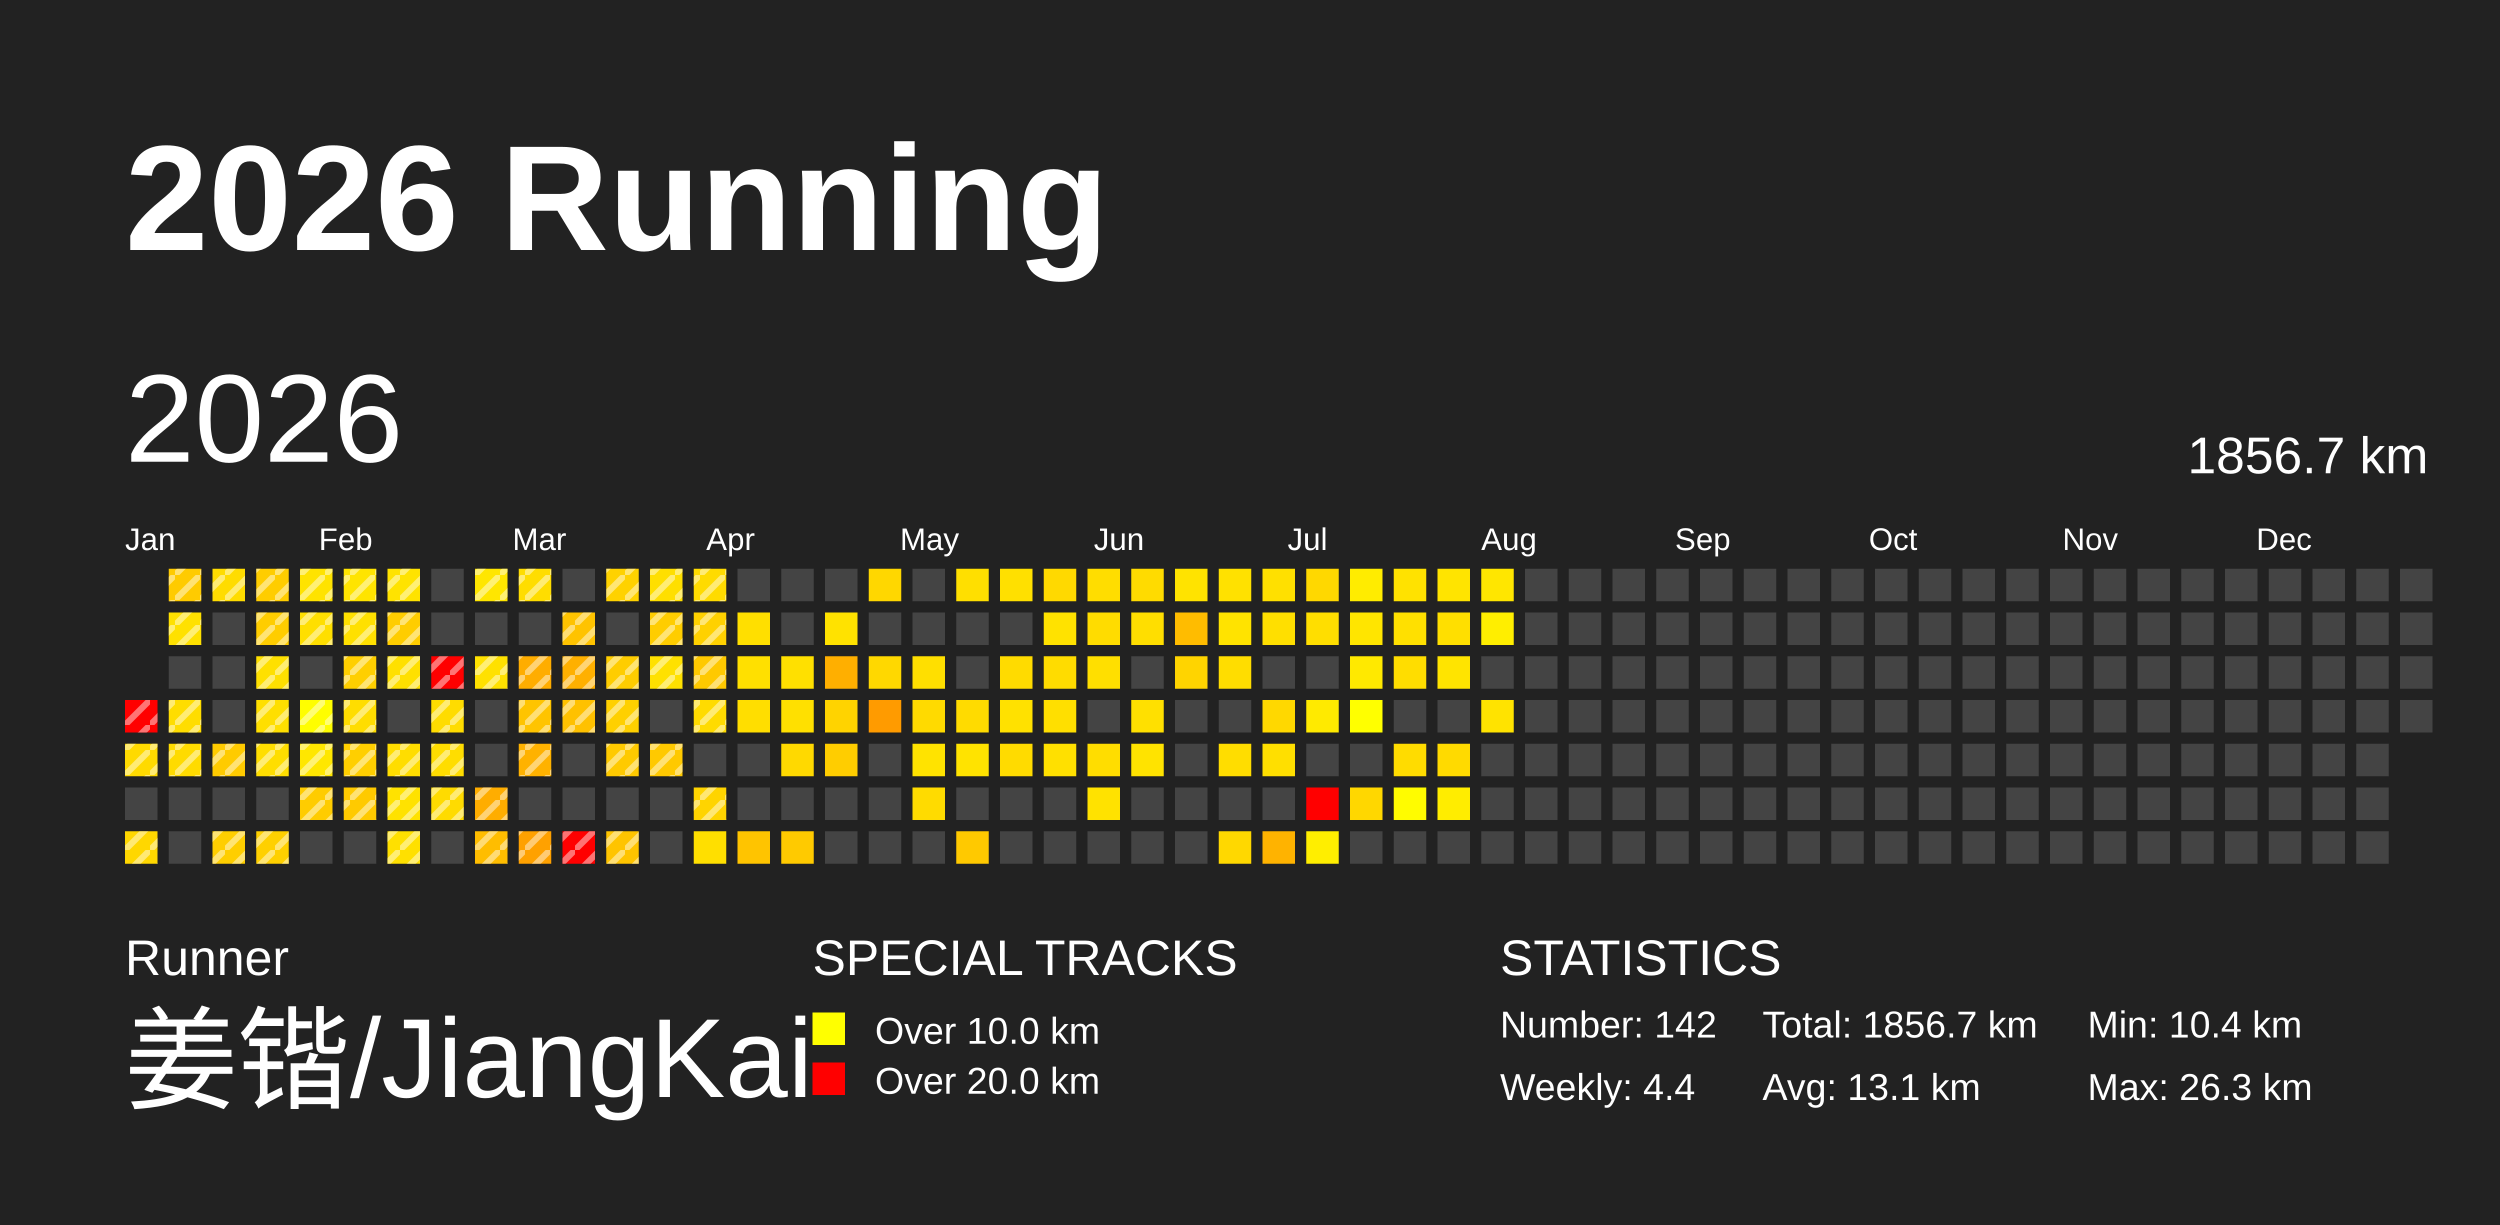
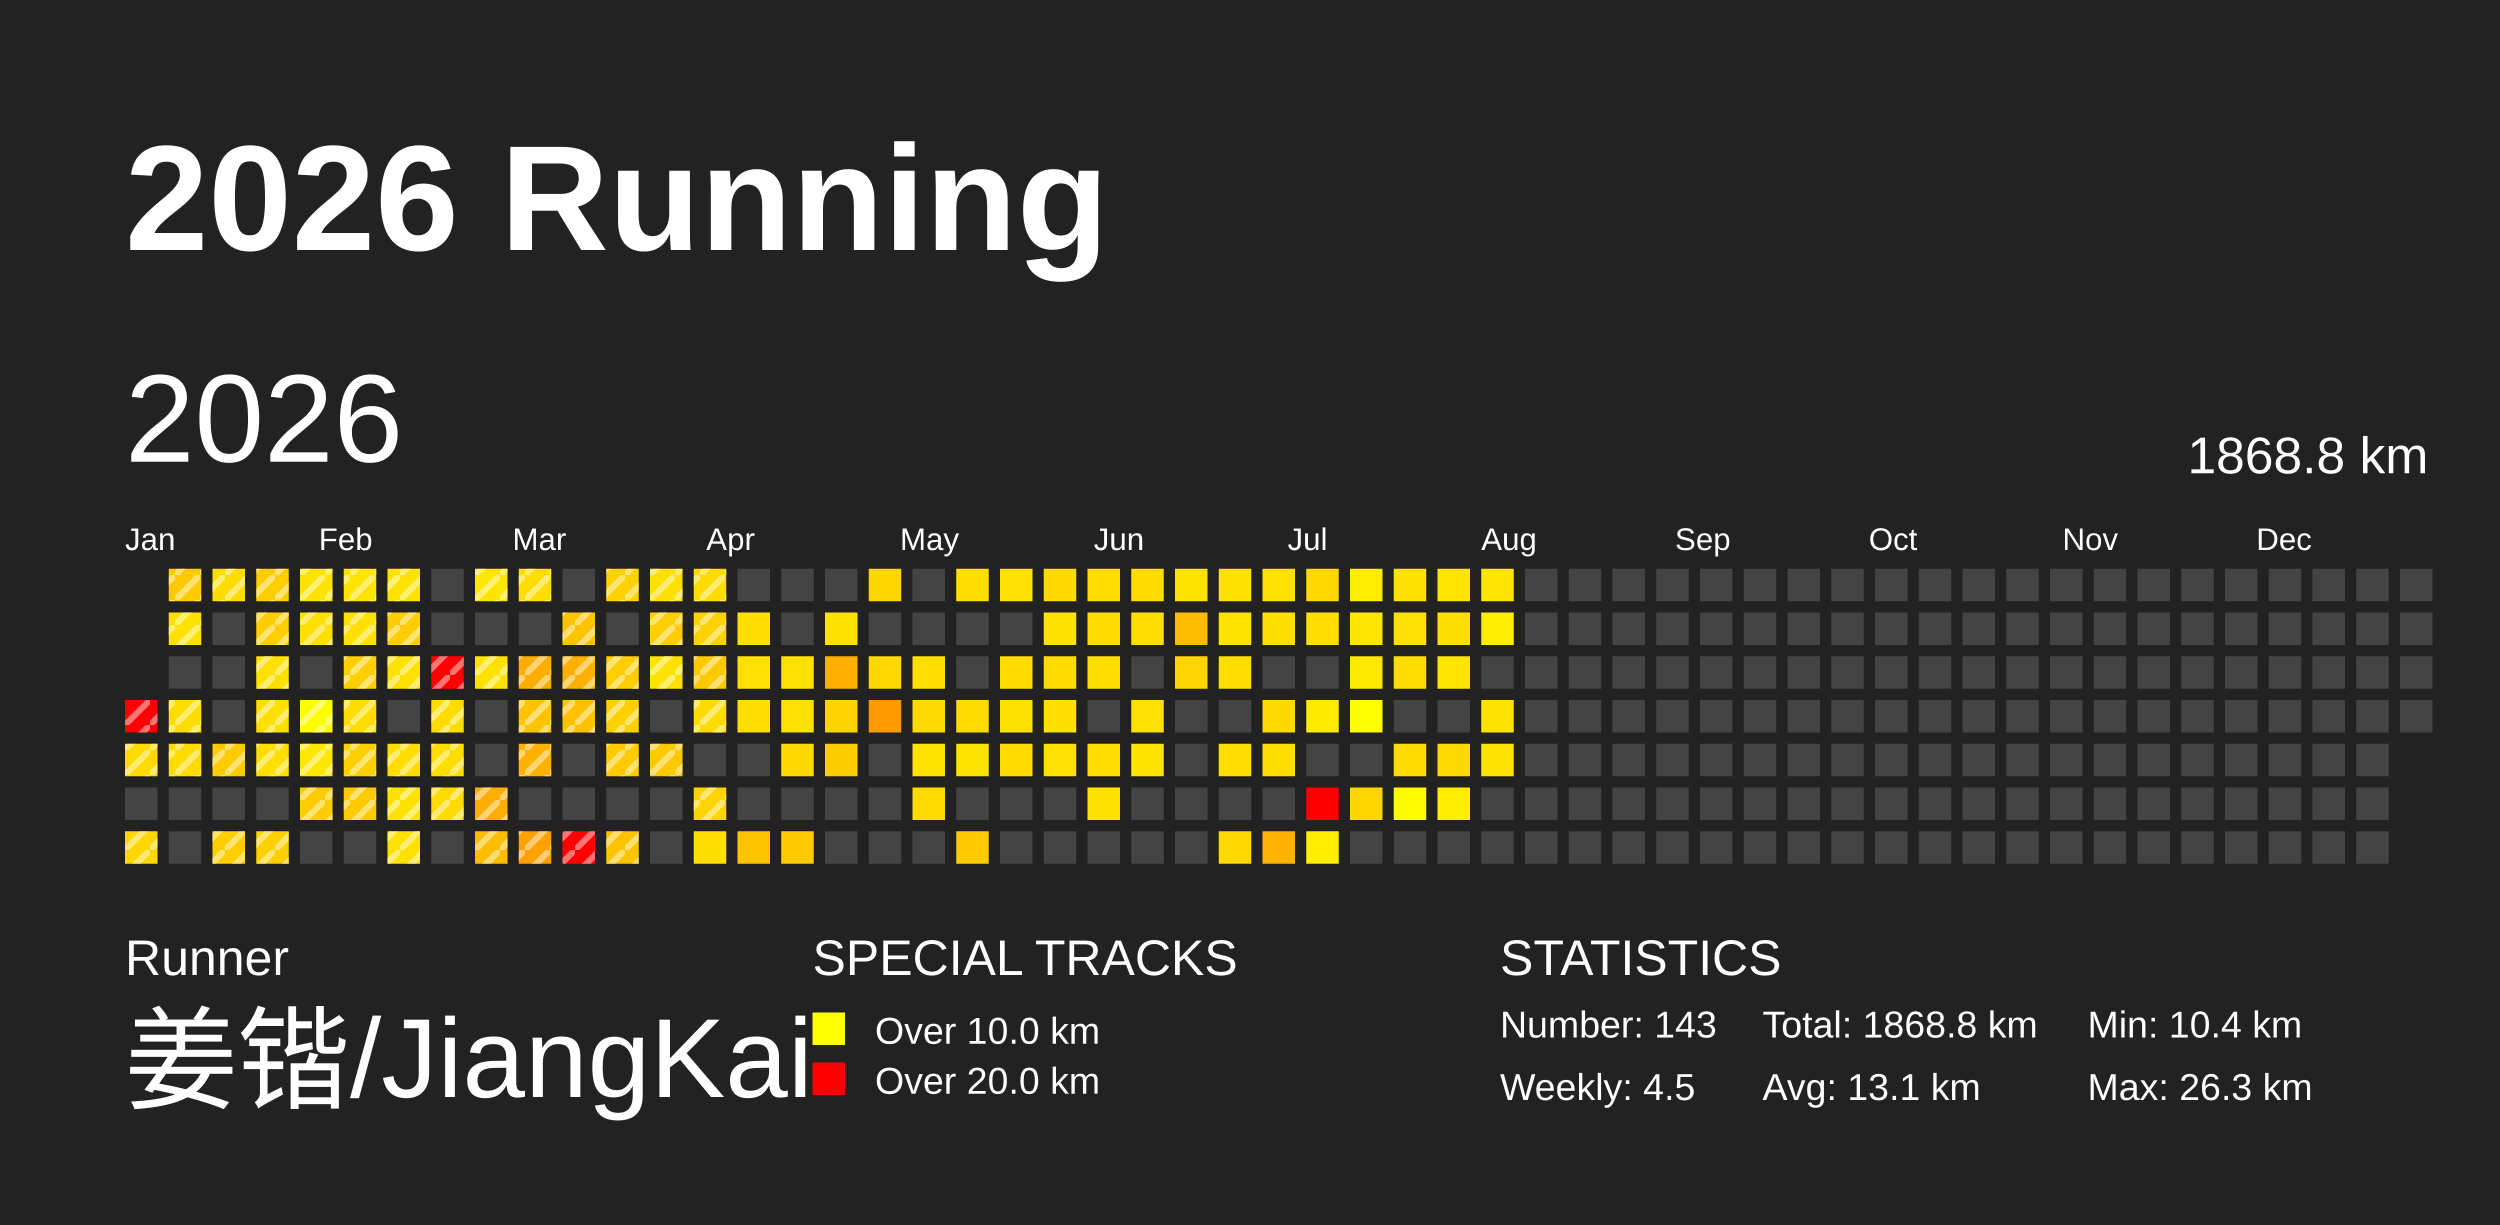
<svg xmlns="http://www.w3.org/2000/svg" baseProfile="full" height="98mm" version="1.1" viewBox="0,0,200,98" width="200mm">
  <defs>
    <pattern height="2" id="indoor-stripe" patternUnits="userSpaceOnUse" width="2">
      <line stroke="white" stroke-opacity="0.45" stroke-width="0.5" x1="0" x2="2" y1="2" y2="0" />
    </pattern>
  </defs>
  <rect fill="#222222" height="98" width="200" x="0" y="0" />
  <text fill="#FFFFFF" style="font-size:12px; font-family:Arial; font-weight:bold;" x="10" y="20">2026 Running</text>
  <text fill="#FFFFFF" style="font-size:4px; font-family:Arial" x="10" y="78">Runner</text>
  <text fill="#FFFFFF" style="font-size:9px; font-family:Arial" x="10" y="88">姜锴/JiangKai</text>
  <text fill="#FFFFFF" style="font-size:4px; font-family:Arial" x="65" y="78">SPECIAL TRACKS</text>
  <rect fill="yellow" height="2.6" width="2.6" x="65" y="81" />
  <text fill="#FFFFFF" style="font-size:3px; font-family:Arial" x="70" y="83.5">Over 10.0 km</text>
  <rect fill="red" height="2.6" width="2.6" x="65" y="85" />
  <text fill="#FFFFFF" style="font-size:3px; font-family:Arial" x="70" y="87.5">Over 20.0 km</text>
  <text fill="#FFFFFF" style="font-size:4px; font-family:Arial" x="120" y="78">STATISTICS</text>
-   <text fill="#FFFFFF" style="font-size:3px; font-family:Arial" x="120" y="83">Number: 142</text>
-   <text fill="#FFFFFF" style="font-size:3px; font-family:Arial" x="120" y="88">Weekly: 4.4</text>
-   <text fill="#FFFFFF" style="font-size:3px; font-family:Arial" x="141" y="83">Total: 1856.7 km</text>
+   <text fill="#FFFFFF" style="font-size:3px; font-family:Arial" x="120" y="83">Number: 143</text>
+   <text fill="#FFFFFF" style="font-size:3px; font-family:Arial" x="120" y="88">Weekly: 4.5</text>
+   <text fill="#FFFFFF" style="font-size:3px; font-family:Arial" x="141" y="83">Total: 1868.8 km</text>
  <text fill="#FFFFFF" style="font-size:3px; font-family:Arial" x="141" y="88">Avg: 13.1 km</text>
  <text fill="#FFFFFF" style="font-size:3px; font-family:Arial" x="167" y="83">Min: 10.4 km</text>
  <text fill="#FFFFFF" style="font-size:3px; font-family:Arial" x="167" y="88">Max: 26.3 km</text>
  <text dominant-baseline="hanging" fill="#FFFFFF" style="font-size:10.0px; font-family:Arial;" x="10" y="30">2026</text>
-   <text dominant-baseline="hanging" fill="#FFFFFF" style="font-size:4.125px; font-family:Arial;" x="175" y="35">1856.7 km</text>
+   <text dominant-baseline="hanging" fill="#FFFFFF" style="font-size:4.125px; font-family:Arial;" x="175" y="35">1868.8 km</text>
  <text fill="#FFFFFF" style="font-size:2.5px; font-family:Arial" x="10.0" y="44">Jan</text>
  <text fill="#FFFFFF" style="font-size:2.5px; font-family:Arial" x="25.5" y="44">Feb</text>
  <text fill="#FFFFFF" style="font-size:2.5px; font-family:Arial" x="41.0" y="44">Mar</text>
  <text fill="#FFFFFF" style="font-size:2.5px; font-family:Arial" x="56.5" y="44">Apr</text>
  <text fill="#FFFFFF" style="font-size:2.5px; font-family:Arial" x="72.0" y="44">May</text>
  <text fill="#FFFFFF" style="font-size:2.5px; font-family:Arial" x="87.5" y="44">Jun</text>
  <text fill="#FFFFFF" style="font-size:2.5px; font-family:Arial" x="103.0" y="44">Jul</text>
  <text fill="#FFFFFF" style="font-size:2.5px; font-family:Arial" x="118.5" y="44">Aug</text>
  <text fill="#FFFFFF" style="font-size:2.5px; font-family:Arial" x="134.0" y="44">Sep</text>
  <text fill="#FFFFFF" style="font-size:2.5px; font-family:Arial" x="149.5" y="44">Oct</text>
  <text fill="#FFFFFF" style="font-size:2.5px; font-family:Arial" x="165.0" y="44">Nov</text>
  <text fill="#FFFFFF" style="font-size:2.5px; font-family:Arial" x="180.5" y="44">Dec</text>
  <rect fill="red" height="2.6" width="2.6" x="10.0" y="56.0" />
  <rect fill="url(#indoor-stripe)" height="2.6" style="pointer-events: none;" width="2.6" x="10.0" y="56.0" />
  <rect fill="#ffda00" height="2.6" width="2.6" x="10.0" y="59.5" />
  <rect fill="url(#indoor-stripe)" height="2.6" style="pointer-events: none;" width="2.6" x="10.0" y="59.5" />
  <rect fill="#444444" height="2.6" width="2.6" x="10.0" y="63.0" />
  <rect fill="#ffd700" height="2.6" width="2.6" x="10.0" y="66.5" />
  <rect fill="url(#indoor-stripe)" height="2.6" style="pointer-events: none;" width="2.6" x="10.0" y="66.5" />
  <rect fill="#ffcb00" height="2.6" width="2.6" x="13.5" y="45.5" />
  <rect fill="url(#indoor-stripe)" height="2.6" style="pointer-events: none;" width="2.6" x="13.5" y="45.5" />
  <rect fill="#ffe100" height="2.6" width="2.6" x="13.5" y="49.0" />
  <rect fill="url(#indoor-stripe)" height="2.6" style="pointer-events: none;" width="2.6" x="13.5" y="49.0" />
  <rect fill="#444444" height="2.6" width="2.6" x="13.5" y="52.5" />
  <rect fill="#ffdd00" height="2.6" width="2.6" x="13.5" y="56.0" />
  <rect fill="url(#indoor-stripe)" height="2.6" style="pointer-events: none;" width="2.6" x="13.5" y="56.0" />
  <rect fill="#ffdb00" height="2.6" width="2.6" x="13.5" y="59.5" />
  <rect fill="url(#indoor-stripe)" height="2.6" style="pointer-events: none;" width="2.6" x="13.5" y="59.5" />
  <rect fill="#444444" height="2.6" width="2.6" x="13.5" y="63.0" />
  <rect fill="#444444" height="2.6" width="2.6" x="13.5" y="66.5" />
  <rect fill="#ffdc00" height="2.6" width="2.6" x="17.0" y="45.5" />
  <rect fill="url(#indoor-stripe)" height="2.6" style="pointer-events: none;" width="2.6" x="17.0" y="45.5" />
  <rect fill="#444444" height="2.6" width="2.6" x="17.0" y="49.0" />
  <rect fill="#444444" height="2.6" width="2.6" x="17.0" y="52.5" />
  <rect fill="#444444" height="2.6" width="2.6" x="17.0" y="56.0" />
  <rect fill="#ffcb00" height="2.6" width="2.6" x="17.0" y="59.5" />
  <rect fill="url(#indoor-stripe)" height="2.6" style="pointer-events: none;" width="2.6" x="17.0" y="59.5" />
  <rect fill="#444444" height="2.6" width="2.6" x="17.0" y="63.0" />
  <rect fill="#ffce00" height="2.6" width="2.6" x="17.0" y="66.5" />
  <rect fill="url(#indoor-stripe)" height="2.6" style="pointer-events: none;" width="2.6" x="17.0" y="66.5" />
  <rect fill="#ffcd00" height="2.6" width="2.6" x="20.5" y="45.5" />
  <rect fill="url(#indoor-stripe)" height="2.6" style="pointer-events: none;" width="2.6" x="20.5" y="45.5" />
  <rect fill="#ffcd00" height="2.6" width="2.6" x="20.5" y="49.0" />
  <rect fill="url(#indoor-stripe)" height="2.6" style="pointer-events: none;" width="2.6" x="20.5" y="49.0" />
  <rect fill="#ffe000" height="2.6" width="2.6" x="20.5" y="52.5" />
  <rect fill="url(#indoor-stripe)" height="2.6" style="pointer-events: none;" width="2.6" x="20.5" y="52.5" />
  <rect fill="#ffdf00" height="2.6" width="2.6" x="20.5" y="56.0" />
  <rect fill="url(#indoor-stripe)" height="2.6" style="pointer-events: none;" width="2.6" x="20.5" y="56.0" />
  <rect fill="#ffde00" height="2.6" width="2.6" x="20.5" y="59.5" />
  <rect fill="url(#indoor-stripe)" height="2.6" style="pointer-events: none;" width="2.6" x="20.5" y="59.5" />
  <rect fill="#444444" height="2.6" width="2.6" x="20.5" y="63.0" />
  <rect fill="#ffd000" height="2.6" width="2.6" x="20.5" y="66.5" />
  <rect fill="url(#indoor-stripe)" height="2.6" style="pointer-events: none;" width="2.6" x="20.5" y="66.5" />
  <rect fill="#ffe300" height="2.6" width="2.6" x="24.0" y="45.5" />
  <rect fill="url(#indoor-stripe)" height="2.6" style="pointer-events: none;" width="2.6" x="24.0" y="45.5" />
  <rect fill="#ffdf00" height="2.6" width="2.6" x="24.0" y="49.0" />
  <rect fill="url(#indoor-stripe)" height="2.6" style="pointer-events: none;" width="2.6" x="24.0" y="49.0" />
  <rect fill="#444444" height="2.6" width="2.6" x="24.0" y="52.5" />
  <rect fill="#fffe00" height="2.6" width="2.6" x="24.0" y="56.0" />
  <rect fill="url(#indoor-stripe)" height="2.6" style="pointer-events: none;" width="2.6" x="24.0" y="56.0" />
  <rect fill="#ffe700" height="2.6" width="2.6" x="24.0" y="59.5" />
  <rect fill="url(#indoor-stripe)" height="2.6" style="pointer-events: none;" width="2.6" x="24.0" y="59.5" />
  <rect fill="#ffcc00" height="2.6" width="2.6" x="24.0" y="63.0" />
  <rect fill="url(#indoor-stripe)" height="2.6" style="pointer-events: none;" width="2.6" x="24.0" y="63.0" />
  <rect fill="#444444" height="2.6" width="2.6" x="24.0" y="66.5" />
  <rect fill="#ffe400" height="2.6" width="2.6" x="27.5" y="45.5" />
  <rect fill="url(#indoor-stripe)" height="2.6" style="pointer-events: none;" width="2.6" x="27.5" y="45.5" />
  <rect fill="#ffe000" height="2.6" width="2.6" x="27.5" y="49.0" />
  <rect fill="url(#indoor-stripe)" height="2.6" style="pointer-events: none;" width="2.6" x="27.5" y="49.0" />
  <rect fill="#ffcf00" height="2.6" width="2.6" x="27.5" y="52.5" />
  <rect fill="url(#indoor-stripe)" height="2.6" style="pointer-events: none;" width="2.6" x="27.5" y="52.5" />
  <rect fill="#ffdd00" height="2.6" width="2.6" x="27.5" y="56.0" />
  <rect fill="url(#indoor-stripe)" height="2.6" style="pointer-events: none;" width="2.6" x="27.5" y="56.0" />
  <rect fill="#ffcf00" height="2.6" width="2.6" x="27.5" y="59.5" />
  <rect fill="url(#indoor-stripe)" height="2.6" style="pointer-events: none;" width="2.6" x="27.5" y="59.5" />
  <rect fill="#ffca00" height="2.6" width="2.6" x="27.5" y="63.0" />
  <rect fill="url(#indoor-stripe)" height="2.6" style="pointer-events: none;" width="2.6" x="27.5" y="63.0" />
  <rect fill="#444444" height="2.6" width="2.6" x="27.5" y="66.5" />
  <rect fill="#ffe300" height="2.6" width="2.6" x="31.0" y="45.5" />
  <rect fill="url(#indoor-stripe)" height="2.6" style="pointer-events: none;" width="2.6" x="31.0" y="45.5" />
  <rect fill="#ffcd00" height="2.6" width="2.6" x="31.0" y="49.0" />
  <rect fill="url(#indoor-stripe)" height="2.6" style="pointer-events: none;" width="2.6" x="31.0" y="49.0" />
  <rect fill="#ffe000" height="2.6" width="2.6" x="31.0" y="52.5" />
  <rect fill="url(#indoor-stripe)" height="2.6" style="pointer-events: none;" width="2.6" x="31.0" y="52.5" />
  <rect fill="#444444" height="2.6" width="2.6" x="31.0" y="56.0" />
  <rect fill="#ffdd00" height="2.6" width="2.6" x="31.0" y="59.5" />
  <rect fill="url(#indoor-stripe)" height="2.6" style="pointer-events: none;" width="2.6" x="31.0" y="59.5" />
  <rect fill="#ffe200" height="2.6" width="2.6" x="31.0" y="63.0" />
  <rect fill="url(#indoor-stripe)" height="2.6" style="pointer-events: none;" width="2.6" x="31.0" y="63.0" />
  <rect fill="#ffe000" height="2.6" width="2.6" x="31.0" y="66.5" />
  <rect fill="url(#indoor-stripe)" height="2.6" style="pointer-events: none;" width="2.6" x="31.0" y="66.5" />
  <rect fill="#444444" height="2.6" width="2.6" x="34.5" y="45.5" />
  <rect fill="#444444" height="2.6" width="2.6" x="34.5" y="49.0" />
  <rect fill="red" height="2.6" width="2.6" x="34.5" y="52.5" />
  <rect fill="url(#indoor-stripe)" height="2.6" style="pointer-events: none;" width="2.6" x="34.5" y="52.5" />
  <rect fill="#ffdc00" height="2.6" width="2.6" x="34.5" y="56.0" />
  <rect fill="url(#indoor-stripe)" height="2.6" style="pointer-events: none;" width="2.6" x="34.5" y="56.0" />
  <rect fill="#ffdd00" height="2.6" width="2.6" x="34.5" y="59.5" />
  <rect fill="url(#indoor-stripe)" height="2.6" style="pointer-events: none;" width="2.6" x="34.5" y="59.5" />
  <rect fill="#ffdb00" height="2.6" width="2.6" x="34.5" y="63.0" />
  <rect fill="url(#indoor-stripe)" height="2.6" style="pointer-events: none;" width="2.6" x="34.5" y="63.0" />
  <rect fill="#444444" height="2.6" width="2.6" x="34.5" y="66.5" />
  <rect fill="#ffe600" height="2.6" width="2.6" x="38.0" y="45.5" />
  <rect fill="url(#indoor-stripe)" height="2.6" style="pointer-events: none;" width="2.6" x="38.0" y="45.5" />
  <rect fill="#444444" height="2.6" width="2.6" x="38.0" y="49.0" />
  <rect fill="#ffe100" height="2.6" width="2.6" x="38.0" y="52.5" />
  <rect fill="url(#indoor-stripe)" height="2.6" style="pointer-events: none;" width="2.6" x="38.0" y="52.5" />
  <rect fill="#444444" height="2.6" width="2.6" x="38.0" y="56.0" />
  <rect fill="#444444" height="2.6" width="2.6" x="38.0" y="59.5" />
  <rect fill="#ffad00" height="2.6" width="2.6" x="38.0" y="63.0" />
  <rect fill="url(#indoor-stripe)" height="2.6" style="pointer-events: none;" width="2.6" x="38.0" y="63.0" />
  <rect fill="#ffbd00" height="2.6" width="2.6" x="38.0" y="66.5" />
  <rect fill="url(#indoor-stripe)" height="2.6" style="pointer-events: none;" width="2.6" x="38.0" y="66.5" />
  <rect fill="#ffdd00" height="2.6" width="2.6" x="41.5" y="45.5" />
  <rect fill="url(#indoor-stripe)" height="2.6" style="pointer-events: none;" width="2.6" x="41.5" y="45.5" />
  <rect fill="#444444" height="2.6" width="2.6" x="41.5" y="49.0" />
  <rect fill="#ffad00" height="2.6" width="2.6" x="41.5" y="52.5" />
  <rect fill="url(#indoor-stripe)" height="2.6" style="pointer-events: none;" width="2.6" x="41.5" y="52.5" />
  <rect fill="#ffc400" height="2.6" width="2.6" x="41.5" y="56.0" />
  <rect fill="url(#indoor-stripe)" height="2.6" style="pointer-events: none;" width="2.6" x="41.5" y="56.0" />
  <rect fill="#ffb200" height="2.6" width="2.6" x="41.5" y="59.5" />
  <rect fill="url(#indoor-stripe)" height="2.6" style="pointer-events: none;" width="2.6" x="41.5" y="59.5" />
  <rect fill="#444444" height="2.6" width="2.6" x="41.5" y="63.0" />
  <rect fill="#ffa100" height="2.6" width="2.6" x="41.5" y="66.5" />
  <rect fill="url(#indoor-stripe)" height="2.6" style="pointer-events: none;" width="2.6" x="41.5" y="66.5" />
  <rect fill="#444444" height="2.6" width="2.6" x="45.0" y="45.5" />
  <rect fill="#ffc300" height="2.6" width="2.6" x="45.0" y="49.0" />
  <rect fill="url(#indoor-stripe)" height="2.6" style="pointer-events: none;" width="2.6" x="45.0" y="49.0" />
  <rect fill="#ffb000" height="2.6" width="2.6" x="45.0" y="52.5" />
  <rect fill="url(#indoor-stripe)" height="2.6" style="pointer-events: none;" width="2.6" x="45.0" y="52.5" />
  <rect fill="#ffc100" height="2.6" width="2.6" x="45.0" y="56.0" />
  <rect fill="url(#indoor-stripe)" height="2.6" style="pointer-events: none;" width="2.6" x="45.0" y="56.0" />
  <rect fill="#444444" height="2.6" width="2.6" x="45.0" y="59.5" />
  <rect fill="#444444" height="2.6" width="2.6" x="45.0" y="63.0" />
  <rect fill="red" height="2.6" width="2.6" x="45.0" y="66.5" />
  <rect fill="url(#indoor-stripe)" height="2.6" style="pointer-events: none;" width="2.6" x="45.0" y="66.5" />
  <rect fill="#ffd200" height="2.6" width="2.6" x="48.5" y="45.5" />
  <rect fill="url(#indoor-stripe)" height="2.6" style="pointer-events: none;" width="2.6" x="48.5" y="45.5" />
  <rect fill="#444444" height="2.6" width="2.6" x="48.5" y="49.0" />
  <rect fill="#ffcd00" height="2.6" width="2.6" x="48.5" y="52.5" />
  <rect fill="url(#indoor-stripe)" height="2.6" style="pointer-events: none;" width="2.6" x="48.5" y="52.5" />
  <rect fill="#ffd000" height="2.6" width="2.6" x="48.5" y="56.0" />
  <rect fill="url(#indoor-stripe)" height="2.6" style="pointer-events: none;" width="2.6" x="48.5" y="56.0" />
  <rect fill="#ffca00" height="2.6" width="2.6" x="48.5" y="59.5" />
  <rect fill="url(#indoor-stripe)" height="2.6" style="pointer-events: none;" width="2.6" x="48.5" y="59.5" />
  <rect fill="#444444" height="2.6" width="2.6" x="48.5" y="63.0" />
  <rect fill="#ffc400" height="2.6" width="2.6" x="48.5" y="66.5" />
  <rect fill="url(#indoor-stripe)" height="2.6" style="pointer-events: none;" width="2.6" x="48.5" y="66.5" />
  <rect fill="#ffdf00" height="2.6" width="2.6" x="52.0" y="45.5" />
  <rect fill="url(#indoor-stripe)" height="2.6" style="pointer-events: none;" width="2.6" x="52.0" y="45.5" />
  <rect fill="#ffcd00" height="2.6" width="2.6" x="52.0" y="49.0" />
  <rect fill="url(#indoor-stripe)" height="2.6" style="pointer-events: none;" width="2.6" x="52.0" y="49.0" />
  <rect fill="#ffe100" height="2.6" width="2.6" x="52.0" y="52.5" />
  <rect fill="url(#indoor-stripe)" height="2.6" style="pointer-events: none;" width="2.6" x="52.0" y="52.5" />
  <rect fill="#444444" height="2.6" width="2.6" x="52.0" y="56.0" />
  <rect fill="#ffc900" height="2.6" width="2.6" x="52.0" y="59.5" />
  <rect fill="url(#indoor-stripe)" height="2.6" style="pointer-events: none;" width="2.6" x="52.0" y="59.5" />
  <rect fill="#444444" height="2.6" width="2.6" x="52.0" y="63.0" />
  <rect fill="#444444" height="2.6" width="2.6" x="52.0" y="66.5" />
  <rect fill="#ffdb00" height="2.6" width="2.6" x="55.5" y="45.5" />
  <rect fill="url(#indoor-stripe)" height="2.6" style="pointer-events: none;" width="2.6" x="55.5" y="45.5" />
  <rect fill="#ffd100" height="2.6" width="2.6" x="55.5" y="49.0" />
  <rect fill="url(#indoor-stripe)" height="2.6" style="pointer-events: none;" width="2.6" x="55.5" y="49.0" />
  <rect fill="#ffc900" height="2.6" width="2.6" x="55.5" y="52.5" />
  <rect fill="url(#indoor-stripe)" height="2.6" style="pointer-events: none;" width="2.6" x="55.5" y="52.5" />
  <rect fill="#ffdb00" height="2.6" width="2.6" x="55.5" y="56.0" />
  <rect fill="url(#indoor-stripe)" height="2.6" style="pointer-events: none;" width="2.6" x="55.5" y="56.0" />
  <rect fill="#444444" height="2.6" width="2.6" x="55.5" y="59.5" />
  <rect fill="#ffd400" height="2.6" width="2.6" x="55.5" y="63.0" />
  <rect fill="url(#indoor-stripe)" height="2.6" style="pointer-events: none;" width="2.6" x="55.5" y="63.0" />
  <rect fill="#ffdf00" height="2.6" width="2.6" x="55.5" y="66.5" />
  <rect fill="#444444" height="2.6" width="2.6" x="59.0" y="45.5" />
  <rect fill="#ffdf00" height="2.6" width="2.6" x="59.0" y="49.0" />
  <rect fill="#ffe000" height="2.6" width="2.6" x="59.0" y="52.5" />
  <rect fill="#ffde00" height="2.6" width="2.6" x="59.0" y="56.0" />
  <rect fill="#444444" height="2.6" width="2.6" x="59.0" y="59.5" />
  <rect fill="#444444" height="2.6" width="2.6" x="59.0" y="63.0" />
  <rect fill="#ffc400" height="2.6" width="2.6" x="59.0" y="66.5" />
  <rect fill="#444444" height="2.6" width="2.6" x="62.5" y="45.5" />
  <rect fill="#444444" height="2.6" width="2.6" x="62.5" y="49.0" />
  <rect fill="#ffe000" height="2.6" width="2.6" x="62.5" y="52.5" />
  <rect fill="#ffe000" height="2.6" width="2.6" x="62.5" y="56.0" />
  <rect fill="#ffd900" height="2.6" width="2.6" x="62.5" y="59.5" />
  <rect fill="#444444" height="2.6" width="2.6" x="62.5" y="63.0" />
  <rect fill="#ffca00" height="2.6" width="2.6" x="62.5" y="66.5" />
  <rect fill="#444444" height="2.6" width="2.6" x="66.0" y="45.5" />
  <rect fill="#ffe200" height="2.6" width="2.6" x="66.0" y="49.0" />
  <rect fill="#ffaf00" height="2.6" width="2.6" x="66.0" y="52.5" />
  <rect fill="#ffd300" height="2.6" width="2.6" x="66.0" y="56.0" />
  <rect fill="#ffcd00" height="2.6" width="2.6" x="66.0" y="59.5" />
  <rect fill="#444444" height="2.6" width="2.6" x="66.0" y="63.0" />
  <rect fill="#444444" height="2.6" width="2.6" x="66.0" y="66.5" />
  <rect fill="#ffd700" height="2.6" width="2.6" x="69.5" y="45.5" />
  <rect fill="#444444" height="2.6" width="2.6" x="69.5" y="49.0" />
  <rect fill="#ffd800" height="2.6" width="2.6" x="69.5" y="52.5" />
  <rect fill="#ff9b00" height="2.6" width="2.6" x="69.5" y="56.0" />
  <rect fill="#444444" height="2.6" width="2.6" x="69.5" y="59.5" />
  <rect fill="#444444" height="2.6" width="2.6" x="69.5" y="63.0" />
  <rect fill="#444444" height="2.6" width="2.6" x="69.5" y="66.5" />
  <rect fill="#444444" height="2.6" width="2.6" x="73.0" y="45.5" />
  <rect fill="#444444" height="2.6" width="2.6" x="73.0" y="49.0" />
  <rect fill="#ffdf00" height="2.6" width="2.6" x="73.0" y="52.5" />
  <rect fill="#ffda00" height="2.6" width="2.6" x="73.0" y="56.0" />
  <rect fill="#ffe300" height="2.6" width="2.6" x="73.0" y="59.5" />
  <rect fill="#ffdb00" height="2.6" width="2.6" x="73.0" y="63.0" />
  <rect fill="#444444" height="2.6" width="2.6" x="73.0" y="66.5" />
  <rect fill="#ffdf00" height="2.6" width="2.6" x="76.5" y="45.5" />
  <rect fill="#444444" height="2.6" width="2.6" x="76.5" y="49.0" />
  <rect fill="#444444" height="2.6" width="2.6" x="76.5" y="52.5" />
  <rect fill="#ffdb00" height="2.6" width="2.6" x="76.5" y="56.0" />
  <rect fill="#ffe300" height="2.6" width="2.6" x="76.5" y="59.5" />
  <rect fill="#444444" height="2.6" width="2.6" x="76.5" y="63.0" />
  <rect fill="#ffc900" height="2.6" width="2.6" x="76.5" y="66.5" />
  <rect fill="#ffe000" height="2.6" width="2.6" x="80.0" y="45.5" />
  <rect fill="#444444" height="2.6" width="2.6" x="80.0" y="49.0" />
  <rect fill="#ffdb00" height="2.6" width="2.6" x="80.0" y="52.5" />
  <rect fill="#ffe100" height="2.6" width="2.6" x="80.0" y="56.0" />
  <rect fill="#ffdb00" height="2.6" width="2.6" x="80.0" y="59.5" />
  <rect fill="#444444" height="2.6" width="2.6" x="80.0" y="63.0" />
  <rect fill="#444444" height="2.6" width="2.6" x="80.0" y="66.5" />
  <rect fill="#ffd900" height="2.6" width="2.6" x="83.5" y="45.5" />
  <rect fill="#ffe200" height="2.6" width="2.6" x="83.5" y="49.0" />
  <rect fill="#ffdc00" height="2.6" width="2.6" x="83.5" y="52.5" />
  <rect fill="#ffdf00" height="2.6" width="2.6" x="83.5" y="56.0" />
  <rect fill="#ffe000" height="2.6" width="2.6" x="83.5" y="59.5" />
  <rect fill="#444444" height="2.6" width="2.6" x="83.5" y="63.0" />
  <rect fill="#444444" height="2.6" width="2.6" x="83.5" y="66.5" />
  <rect fill="#ffdd00" height="2.6" width="2.6" x="87.0" y="45.5" />
  <rect fill="#ffdc00" height="2.6" width="2.6" x="87.0" y="49.0" />
  <rect fill="#ffdf00" height="2.6" width="2.6" x="87.0" y="52.5" />
  <rect fill="#444444" height="2.6" width="2.6" x="87.0" y="56.0" />
  <rect fill="#ffdd00" height="2.6" width="2.6" x="87.0" y="59.5" />
  <rect fill="#ffe200" height="2.6" width="2.6" x="87.0" y="63.0" />
  <rect fill="#444444" height="2.6" width="2.6" x="87.0" y="66.5" />
  <rect fill="#ffdb00" height="2.6" width="2.6" x="90.5" y="45.5" />
  <rect fill="#ffde00" height="2.6" width="2.6" x="90.5" y="49.0" />
  <rect fill="#444444" height="2.6" width="2.6" x="90.5" y="52.5" />
  <rect fill="#ffe000" height="2.6" width="2.6" x="90.5" y="56.0" />
  <rect fill="#ffe300" height="2.6" width="2.6" x="90.5" y="59.5" />
  <rect fill="#444444" height="2.6" width="2.6" x="90.5" y="63.0" />
  <rect fill="#444444" height="2.6" width="2.6" x="90.5" y="66.5" />
  <rect fill="#ffe300" height="2.6" width="2.6" x="94.0" y="45.5" />
  <rect fill="#ffbc00" height="2.6" width="2.6" x="94.0" y="49.0" />
  <rect fill="#ffd400" height="2.6" width="2.6" x="94.0" y="52.5" />
  <rect fill="#444444" height="2.6" width="2.6" x="94.0" y="56.0" />
  <rect fill="#444444" height="2.6" width="2.6" x="94.0" y="59.5" />
  <rect fill="#444444" height="2.6" width="2.6" x="94.0" y="63.0" />
  <rect fill="#444444" height="2.6" width="2.6" x="94.0" y="66.5" />
  <rect fill="#ffe100" height="2.6" width="2.6" x="97.5" y="45.5" />
  <rect fill="#ffe300" height="2.6" width="2.6" x="97.5" y="49.0" />
  <rect fill="#ffdd00" height="2.6" width="2.6" x="97.5" y="52.5" />
  <rect fill="#444444" height="2.6" width="2.6" x="97.5" y="56.0" />
  <rect fill="#ffdd00" height="2.6" width="2.6" x="97.5" y="59.5" />
  <rect fill="#444444" height="2.6" width="2.6" x="97.5" y="63.0" />
  <rect fill="#ffd800" height="2.6" width="2.6" x="97.5" y="66.5" />
  <rect fill="#ffe000" height="2.6" width="2.6" x="101.0" y="45.5" />
  <rect fill="#ffdf00" height="2.6" width="2.6" x="101.0" y="49.0" />
  <rect fill="#444444" height="2.6" width="2.6" x="101.0" y="52.5" />
  <rect fill="#ffd800" height="2.6" width="2.6" x="101.0" y="56.0" />
  <rect fill="#ffdf00" height="2.6" width="2.6" x="101.0" y="59.5" />
  <rect fill="#444444" height="2.6" width="2.6" x="101.0" y="63.0" />
  <rect fill="#ffb300" height="2.6" width="2.6" x="101.0" y="66.5" />
  <rect fill="#ffd800" height="2.6" width="2.6" x="104.5" y="45.5" />
  <rect fill="#ffde00" height="2.6" width="2.6" x="104.5" y="49.0" />
  <rect fill="#444444" height="2.6" width="2.6" x="104.5" y="52.5" />
  <rect fill="#ffea00" height="2.6" width="2.6" x="104.5" y="56.0" />
  <rect fill="#444444" height="2.6" width="2.6" x="104.5" y="59.5" />
  <rect fill="red" height="2.6" width="2.6" x="104.5" y="63.0" />
  <rect fill="#ffee00" height="2.6" width="2.6" x="104.5" y="66.5" />
  <rect fill="#ffec00" height="2.6" width="2.6" x="108.0" y="45.5" />
  <rect fill="#ffe500" height="2.6" width="2.6" x="108.0" y="49.0" />
  <rect fill="#ffe900" height="2.6" width="2.6" x="108.0" y="52.5" />
  <rect fill="#ffff00" height="2.6" width="2.6" x="108.0" y="56.0" />
  <rect fill="#444444" height="2.6" width="2.6" x="108.0" y="59.5" />
  <rect fill="#ffd700" height="2.6" width="2.6" x="108.0" y="63.0" />
  <rect fill="#444444" height="2.6" width="2.6" x="108.0" y="66.5" />
  <rect fill="#ffe200" height="2.6" width="2.6" x="111.5" y="45.5" />
  <rect fill="#ffe000" height="2.6" width="2.6" x="111.5" y="49.0" />
  <rect fill="#ffdd00" height="2.6" width="2.6" x="111.5" y="52.5" />
  <rect fill="#444444" height="2.6" width="2.6" x="111.5" y="56.0" />
  <rect fill="#ffdc00" height="2.6" width="2.6" x="111.5" y="59.5" />
  <rect fill="#fffc00" height="2.6" width="2.6" x="111.5" y="63.0" />
  <rect fill="#444444" height="2.6" width="2.6" x="111.5" y="66.5" />
  <rect fill="#ffe400" height="2.6" width="2.6" x="115.0" y="45.5" />
  <rect fill="#ffdf00" height="2.6" width="2.6" x="115.0" y="49.0" />
  <rect fill="#ffe400" height="2.6" width="2.6" x="115.0" y="52.5" />
  <rect fill="#444444" height="2.6" width="2.6" x="115.0" y="56.0" />
  <rect fill="#ffda00" height="2.6" width="2.6" x="115.0" y="59.5" />
  <rect fill="#ffed00" height="2.6" width="2.6" x="115.0" y="63.0" />
  <rect fill="#444444" height="2.6" width="2.6" x="115.0" y="66.5" />
  <rect fill="#ffe600" height="2.6" width="2.6" x="118.5" y="45.5" />
  <rect fill="#ffee00" height="2.6" width="2.6" x="118.5" y="49.0" />
  <rect fill="#444444" height="2.6" width="2.6" x="118.5" y="52.5" />
  <rect fill="#ffe300" height="2.6" width="2.6" x="118.5" y="56.0" />
-   <rect fill="#444444" height="2.6" width="2.6" x="118.5" y="59.5" />
+   <rect fill="#ffe300" height="2.6" width="2.6" x="118.5" y="59.5" />
  <rect fill="#444444" height="2.6" width="2.6" x="118.5" y="63.0" />
  <rect fill="#444444" height="2.6" width="2.6" x="118.5" y="66.5" />
  <rect fill="#444444" height="2.6" width="2.6" x="122.0" y="45.5" />
  <rect fill="#444444" height="2.6" width="2.6" x="122.0" y="49.0" />
  <rect fill="#444444" height="2.6" width="2.6" x="122.0" y="52.5" />
  <rect fill="#444444" height="2.6" width="2.6" x="122.0" y="56.0" />
  <rect fill="#444444" height="2.6" width="2.6" x="122.0" y="59.5" />
  <rect fill="#444444" height="2.6" width="2.6" x="122.0" y="63.0" />
  <rect fill="#444444" height="2.6" width="2.6" x="122.0" y="66.5" />
  <rect fill="#444444" height="2.6" width="2.6" x="125.5" y="45.5" />
  <rect fill="#444444" height="2.6" width="2.6" x="125.5" y="49.0" />
  <rect fill="#444444" height="2.6" width="2.6" x="125.5" y="52.5" />
  <rect fill="#444444" height="2.6" width="2.6" x="125.5" y="56.0" />
  <rect fill="#444444" height="2.6" width="2.6" x="125.5" y="59.5" />
  <rect fill="#444444" height="2.6" width="2.6" x="125.5" y="63.0" />
  <rect fill="#444444" height="2.6" width="2.6" x="125.5" y="66.5" />
  <rect fill="#444444" height="2.6" width="2.6" x="129.0" y="45.5" />
  <rect fill="#444444" height="2.6" width="2.6" x="129.0" y="49.0" />
  <rect fill="#444444" height="2.6" width="2.6" x="129.0" y="52.5" />
  <rect fill="#444444" height="2.6" width="2.6" x="129.0" y="56.0" />
  <rect fill="#444444" height="2.6" width="2.6" x="129.0" y="59.5" />
  <rect fill="#444444" height="2.6" width="2.6" x="129.0" y="63.0" />
  <rect fill="#444444" height="2.6" width="2.6" x="129.0" y="66.5" />
  <rect fill="#444444" height="2.6" width="2.6" x="132.5" y="45.5" />
  <rect fill="#444444" height="2.6" width="2.6" x="132.5" y="49.0" />
  <rect fill="#444444" height="2.6" width="2.6" x="132.5" y="52.5" />
  <rect fill="#444444" height="2.6" width="2.6" x="132.5" y="56.0" />
  <rect fill="#444444" height="2.6" width="2.6" x="132.5" y="59.5" />
  <rect fill="#444444" height="2.6" width="2.6" x="132.5" y="63.0" />
  <rect fill="#444444" height="2.6" width="2.6" x="132.5" y="66.5" />
  <rect fill="#444444" height="2.6" width="2.6" x="136.0" y="45.5" />
  <rect fill="#444444" height="2.6" width="2.6" x="136.0" y="49.0" />
  <rect fill="#444444" height="2.6" width="2.6" x="136.0" y="52.5" />
  <rect fill="#444444" height="2.6" width="2.6" x="136.0" y="56.0" />
  <rect fill="#444444" height="2.6" width="2.6" x="136.0" y="59.5" />
  <rect fill="#444444" height="2.6" width="2.6" x="136.0" y="63.0" />
  <rect fill="#444444" height="2.6" width="2.6" x="136.0" y="66.5" />
  <rect fill="#444444" height="2.6" width="2.6" x="139.5" y="45.5" />
  <rect fill="#444444" height="2.6" width="2.6" x="139.5" y="49.0" />
  <rect fill="#444444" height="2.6" width="2.6" x="139.5" y="52.5" />
  <rect fill="#444444" height="2.6" width="2.6" x="139.5" y="56.0" />
  <rect fill="#444444" height="2.6" width="2.6" x="139.5" y="59.5" />
  <rect fill="#444444" height="2.6" width="2.6" x="139.5" y="63.0" />
  <rect fill="#444444" height="2.6" width="2.6" x="139.5" y="66.5" />
  <rect fill="#444444" height="2.6" width="2.6" x="143.0" y="45.5" />
  <rect fill="#444444" height="2.6" width="2.6" x="143.0" y="49.0" />
  <rect fill="#444444" height="2.6" width="2.6" x="143.0" y="52.5" />
  <rect fill="#444444" height="2.6" width="2.6" x="143.0" y="56.0" />
  <rect fill="#444444" height="2.6" width="2.6" x="143.0" y="59.5" />
  <rect fill="#444444" height="2.6" width="2.6" x="143.0" y="63.0" />
  <rect fill="#444444" height="2.6" width="2.6" x="143.0" y="66.5" />
  <rect fill="#444444" height="2.6" width="2.6" x="146.5" y="45.5" />
  <rect fill="#444444" height="2.6" width="2.6" x="146.5" y="49.0" />
  <rect fill="#444444" height="2.6" width="2.6" x="146.5" y="52.5" />
  <rect fill="#444444" height="2.6" width="2.6" x="146.5" y="56.0" />
  <rect fill="#444444" height="2.6" width="2.6" x="146.5" y="59.5" />
  <rect fill="#444444" height="2.6" width="2.6" x="146.5" y="63.0" />
  <rect fill="#444444" height="2.6" width="2.6" x="146.5" y="66.5" />
  <rect fill="#444444" height="2.6" width="2.6" x="150.0" y="45.5" />
  <rect fill="#444444" height="2.6" width="2.6" x="150.0" y="49.0" />
  <rect fill="#444444" height="2.6" width="2.6" x="150.0" y="52.5" />
  <rect fill="#444444" height="2.6" width="2.6" x="150.0" y="56.0" />
  <rect fill="#444444" height="2.6" width="2.6" x="150.0" y="59.5" />
  <rect fill="#444444" height="2.6" width="2.6" x="150.0" y="63.0" />
  <rect fill="#444444" height="2.6" width="2.6" x="150.0" y="66.5" />
  <rect fill="#444444" height="2.6" width="2.6" x="153.5" y="45.5" />
  <rect fill="#444444" height="2.6" width="2.6" x="153.5" y="49.0" />
  <rect fill="#444444" height="2.6" width="2.6" x="153.5" y="52.5" />
  <rect fill="#444444" height="2.6" width="2.6" x="153.5" y="56.0" />
  <rect fill="#444444" height="2.6" width="2.6" x="153.5" y="59.5" />
  <rect fill="#444444" height="2.6" width="2.6" x="153.5" y="63.0" />
  <rect fill="#444444" height="2.6" width="2.6" x="153.5" y="66.5" />
  <rect fill="#444444" height="2.6" width="2.6" x="157.0" y="45.5" />
  <rect fill="#444444" height="2.6" width="2.6" x="157.0" y="49.0" />
  <rect fill="#444444" height="2.6" width="2.6" x="157.0" y="52.5" />
  <rect fill="#444444" height="2.6" width="2.6" x="157.0" y="56.0" />
  <rect fill="#444444" height="2.6" width="2.6" x="157.0" y="59.5" />
  <rect fill="#444444" height="2.6" width="2.6" x="157.0" y="63.0" />
  <rect fill="#444444" height="2.6" width="2.6" x="157.0" y="66.5" />
  <rect fill="#444444" height="2.6" width="2.6" x="160.5" y="45.5" />
  <rect fill="#444444" height="2.6" width="2.6" x="160.5" y="49.0" />
  <rect fill="#444444" height="2.6" width="2.6" x="160.5" y="52.5" />
  <rect fill="#444444" height="2.6" width="2.6" x="160.5" y="56.0" />
  <rect fill="#444444" height="2.6" width="2.6" x="160.5" y="59.5" />
  <rect fill="#444444" height="2.6" width="2.6" x="160.5" y="63.0" />
  <rect fill="#444444" height="2.6" width="2.6" x="160.5" y="66.5" />
  <rect fill="#444444" height="2.6" width="2.6" x="164.0" y="45.5" />
  <rect fill="#444444" height="2.6" width="2.6" x="164.0" y="49.0" />
  <rect fill="#444444" height="2.6" width="2.6" x="164.0" y="52.5" />
  <rect fill="#444444" height="2.6" width="2.6" x="164.0" y="56.0" />
  <rect fill="#444444" height="2.6" width="2.6" x="164.0" y="59.5" />
  <rect fill="#444444" height="2.6" width="2.6" x="164.0" y="63.0" />
  <rect fill="#444444" height="2.6" width="2.6" x="164.0" y="66.5" />
  <rect fill="#444444" height="2.6" width="2.6" x="167.5" y="45.5" />
  <rect fill="#444444" height="2.6" width="2.6" x="167.5" y="49.0" />
  <rect fill="#444444" height="2.6" width="2.6" x="167.5" y="52.5" />
  <rect fill="#444444" height="2.6" width="2.6" x="167.5" y="56.0" />
  <rect fill="#444444" height="2.6" width="2.6" x="167.5" y="59.5" />
  <rect fill="#444444" height="2.6" width="2.6" x="167.5" y="63.0" />
  <rect fill="#444444" height="2.6" width="2.6" x="167.5" y="66.5" />
  <rect fill="#444444" height="2.6" width="2.6" x="171.0" y="45.5" />
  <rect fill="#444444" height="2.6" width="2.6" x="171.0" y="49.0" />
  <rect fill="#444444" height="2.6" width="2.6" x="171.0" y="52.5" />
  <rect fill="#444444" height="2.6" width="2.6" x="171.0" y="56.0" />
  <rect fill="#444444" height="2.6" width="2.6" x="171.0" y="59.5" />
  <rect fill="#444444" height="2.6" width="2.6" x="171.0" y="63.0" />
  <rect fill="#444444" height="2.6" width="2.6" x="171.0" y="66.5" />
  <rect fill="#444444" height="2.6" width="2.6" x="174.5" y="45.5" />
  <rect fill="#444444" height="2.6" width="2.6" x="174.5" y="49.0" />
  <rect fill="#444444" height="2.6" width="2.6" x="174.5" y="52.5" />
  <rect fill="#444444" height="2.6" width="2.6" x="174.5" y="56.0" />
  <rect fill="#444444" height="2.6" width="2.6" x="174.5" y="59.5" />
  <rect fill="#444444" height="2.6" width="2.6" x="174.5" y="63.0" />
  <rect fill="#444444" height="2.6" width="2.6" x="174.5" y="66.5" />
  <rect fill="#444444" height="2.6" width="2.6" x="178.0" y="45.5" />
  <rect fill="#444444" height="2.6" width="2.6" x="178.0" y="49.0" />
  <rect fill="#444444" height="2.6" width="2.6" x="178.0" y="52.5" />
  <rect fill="#444444" height="2.6" width="2.6" x="178.0" y="56.0" />
  <rect fill="#444444" height="2.6" width="2.6" x="178.0" y="59.5" />
  <rect fill="#444444" height="2.6" width="2.6" x="178.0" y="63.0" />
  <rect fill="#444444" height="2.6" width="2.6" x="178.0" y="66.5" />
  <rect fill="#444444" height="2.6" width="2.6" x="181.5" y="45.5" />
  <rect fill="#444444" height="2.6" width="2.6" x="181.5" y="49.0" />
  <rect fill="#444444" height="2.6" width="2.6" x="181.5" y="52.5" />
  <rect fill="#444444" height="2.6" width="2.6" x="181.5" y="56.0" />
  <rect fill="#444444" height="2.6" width="2.6" x="181.5" y="59.5" />
  <rect fill="#444444" height="2.6" width="2.6" x="181.5" y="63.0" />
  <rect fill="#444444" height="2.6" width="2.6" x="181.5" y="66.5" />
  <rect fill="#444444" height="2.6" width="2.6" x="185.0" y="45.5" />
  <rect fill="#444444" height="2.6" width="2.6" x="185.0" y="49.0" />
  <rect fill="#444444" height="2.6" width="2.6" x="185.0" y="52.5" />
  <rect fill="#444444" height="2.6" width="2.6" x="185.0" y="56.0" />
  <rect fill="#444444" height="2.6" width="2.6" x="185.0" y="59.5" />
  <rect fill="#444444" height="2.6" width="2.6" x="185.0" y="63.0" />
  <rect fill="#444444" height="2.6" width="2.6" x="185.0" y="66.5" />
  <rect fill="#444444" height="2.6" width="2.6" x="188.5" y="45.5" />
  <rect fill="#444444" height="2.6" width="2.6" x="188.5" y="49.0" />
  <rect fill="#444444" height="2.6" width="2.6" x="188.5" y="52.5" />
  <rect fill="#444444" height="2.6" width="2.6" x="188.5" y="56.0" />
  <rect fill="#444444" height="2.6" width="2.6" x="188.5" y="59.5" />
  <rect fill="#444444" height="2.6" width="2.6" x="188.5" y="63.0" />
  <rect fill="#444444" height="2.6" width="2.6" x="188.5" y="66.5" />
  <rect fill="#444444" height="2.6" width="2.6" x="192.0" y="45.5" />
  <rect fill="#444444" height="2.6" width="2.6" x="192.0" y="49.0" />
  <rect fill="#444444" height="2.6" width="2.6" x="192.0" y="52.5" />
  <rect fill="#444444" height="2.6" width="2.6" x="192.0" y="56.0" />
</svg>
